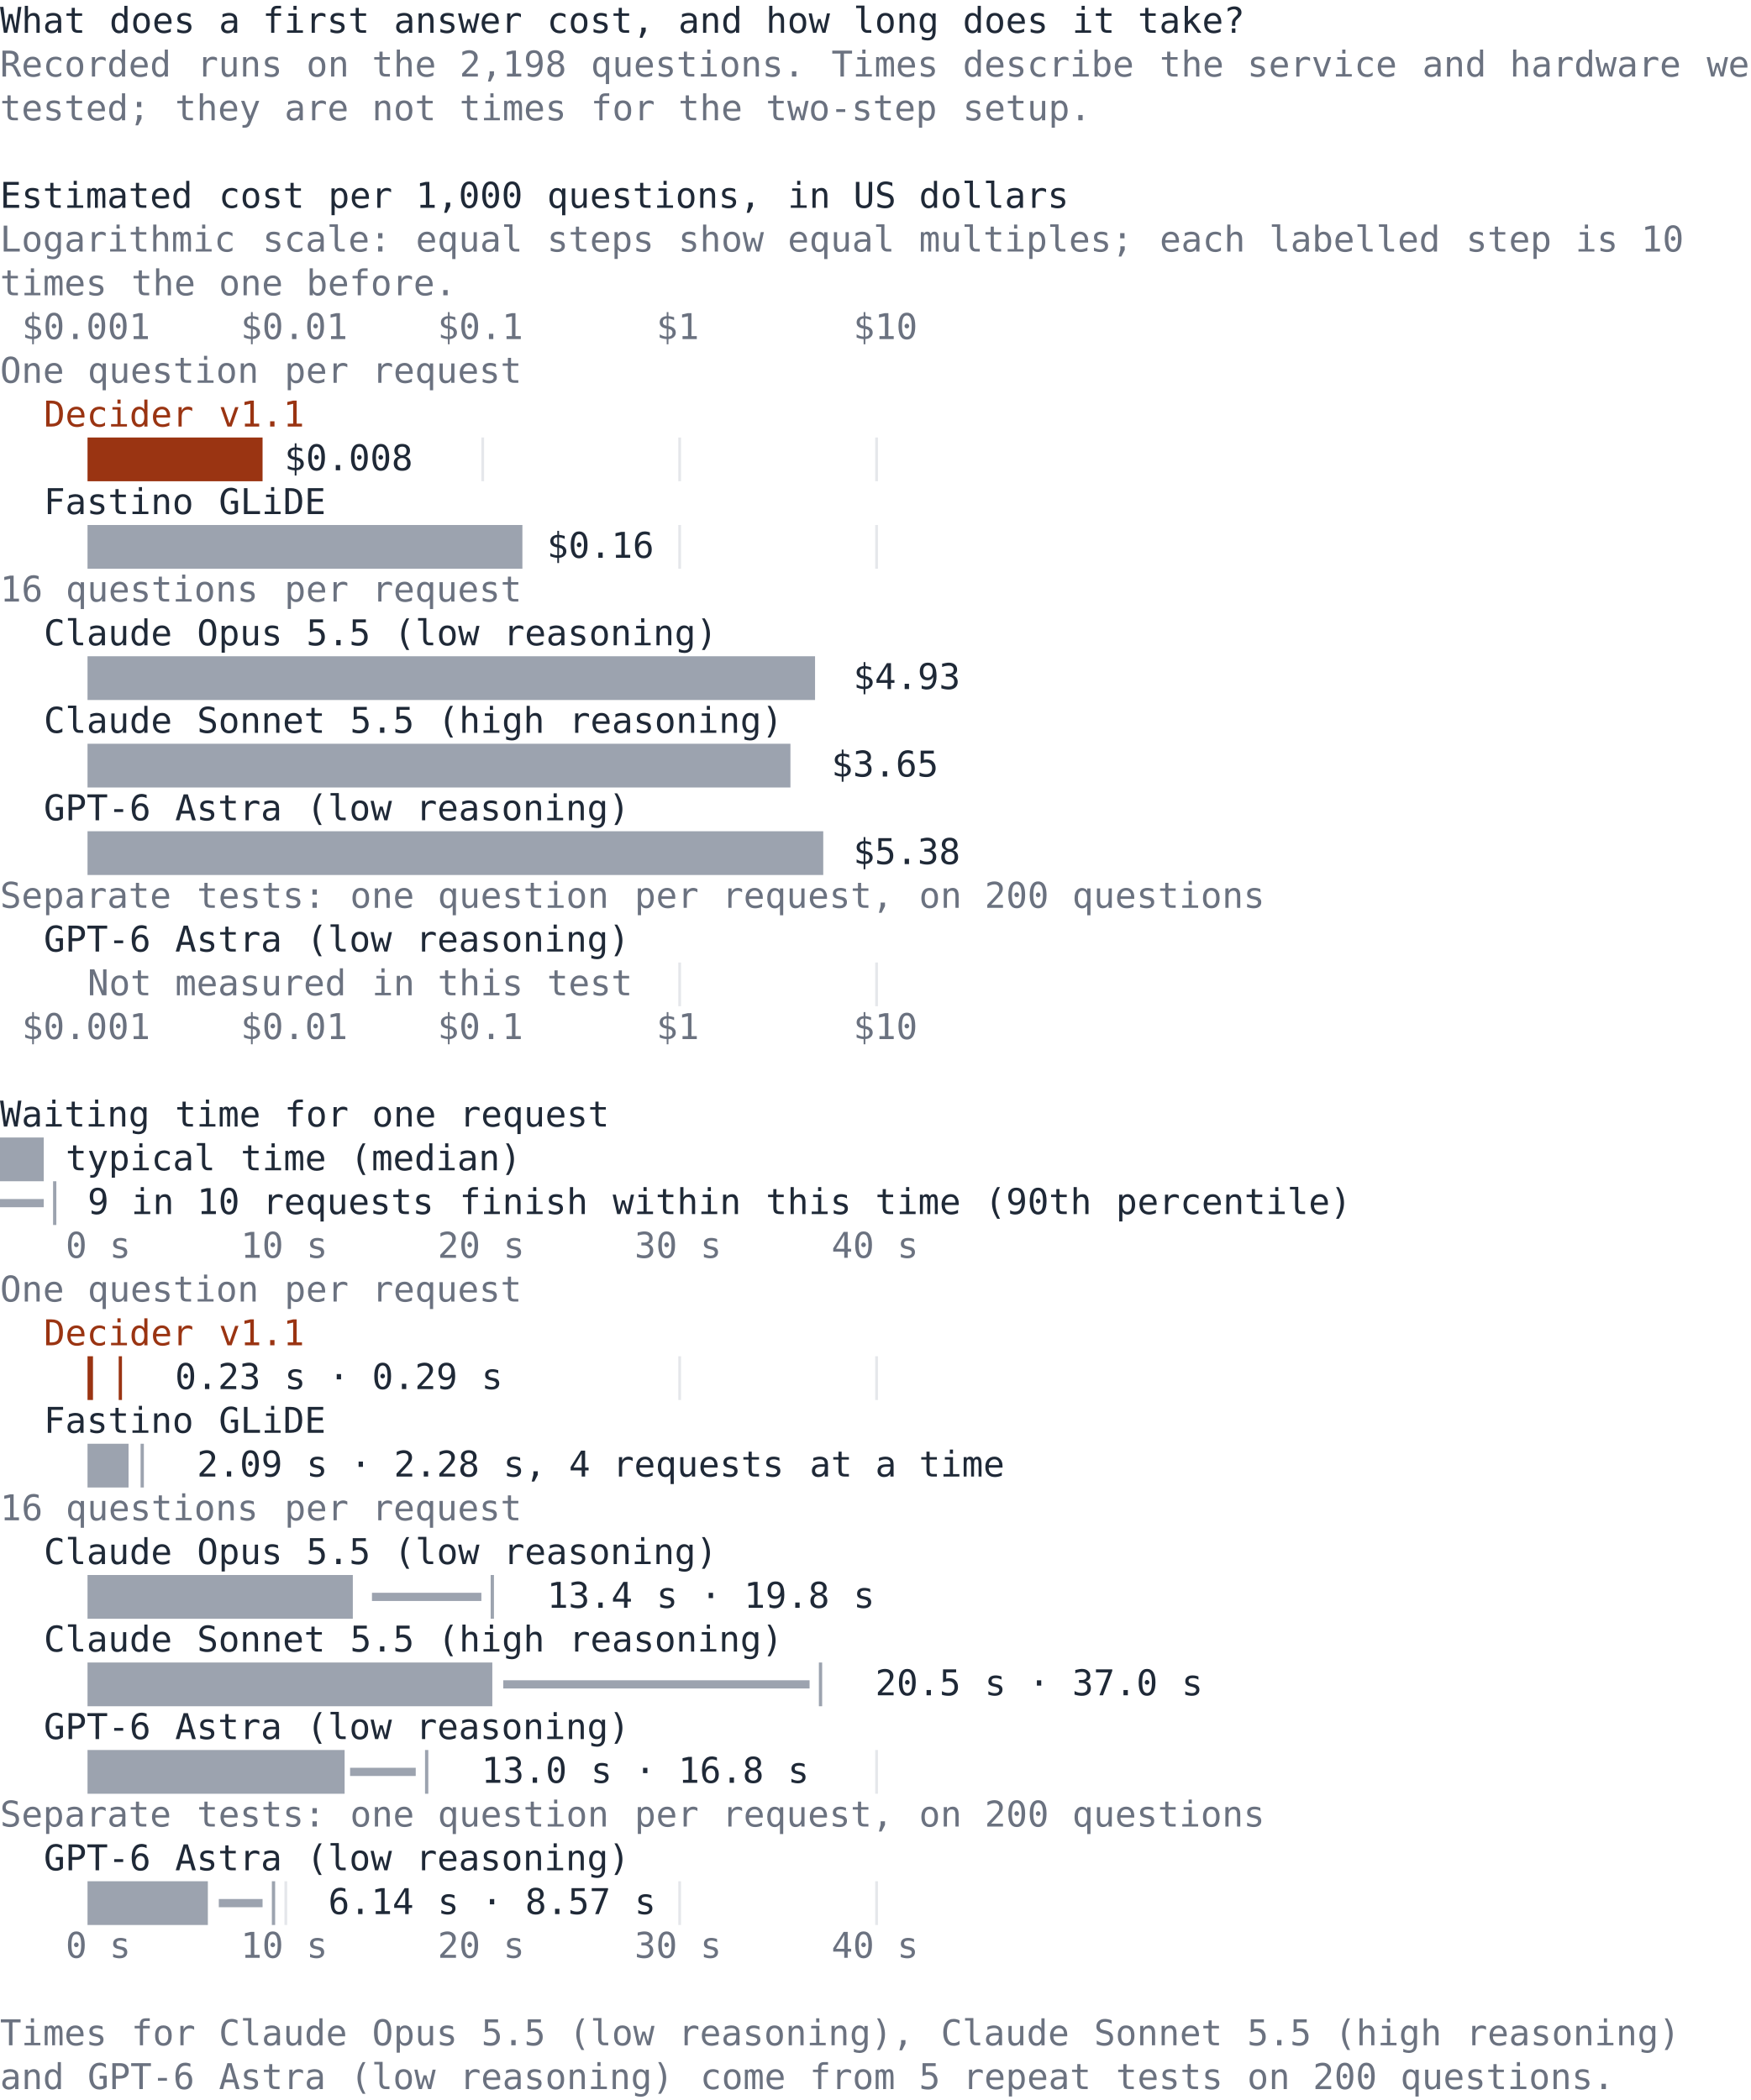
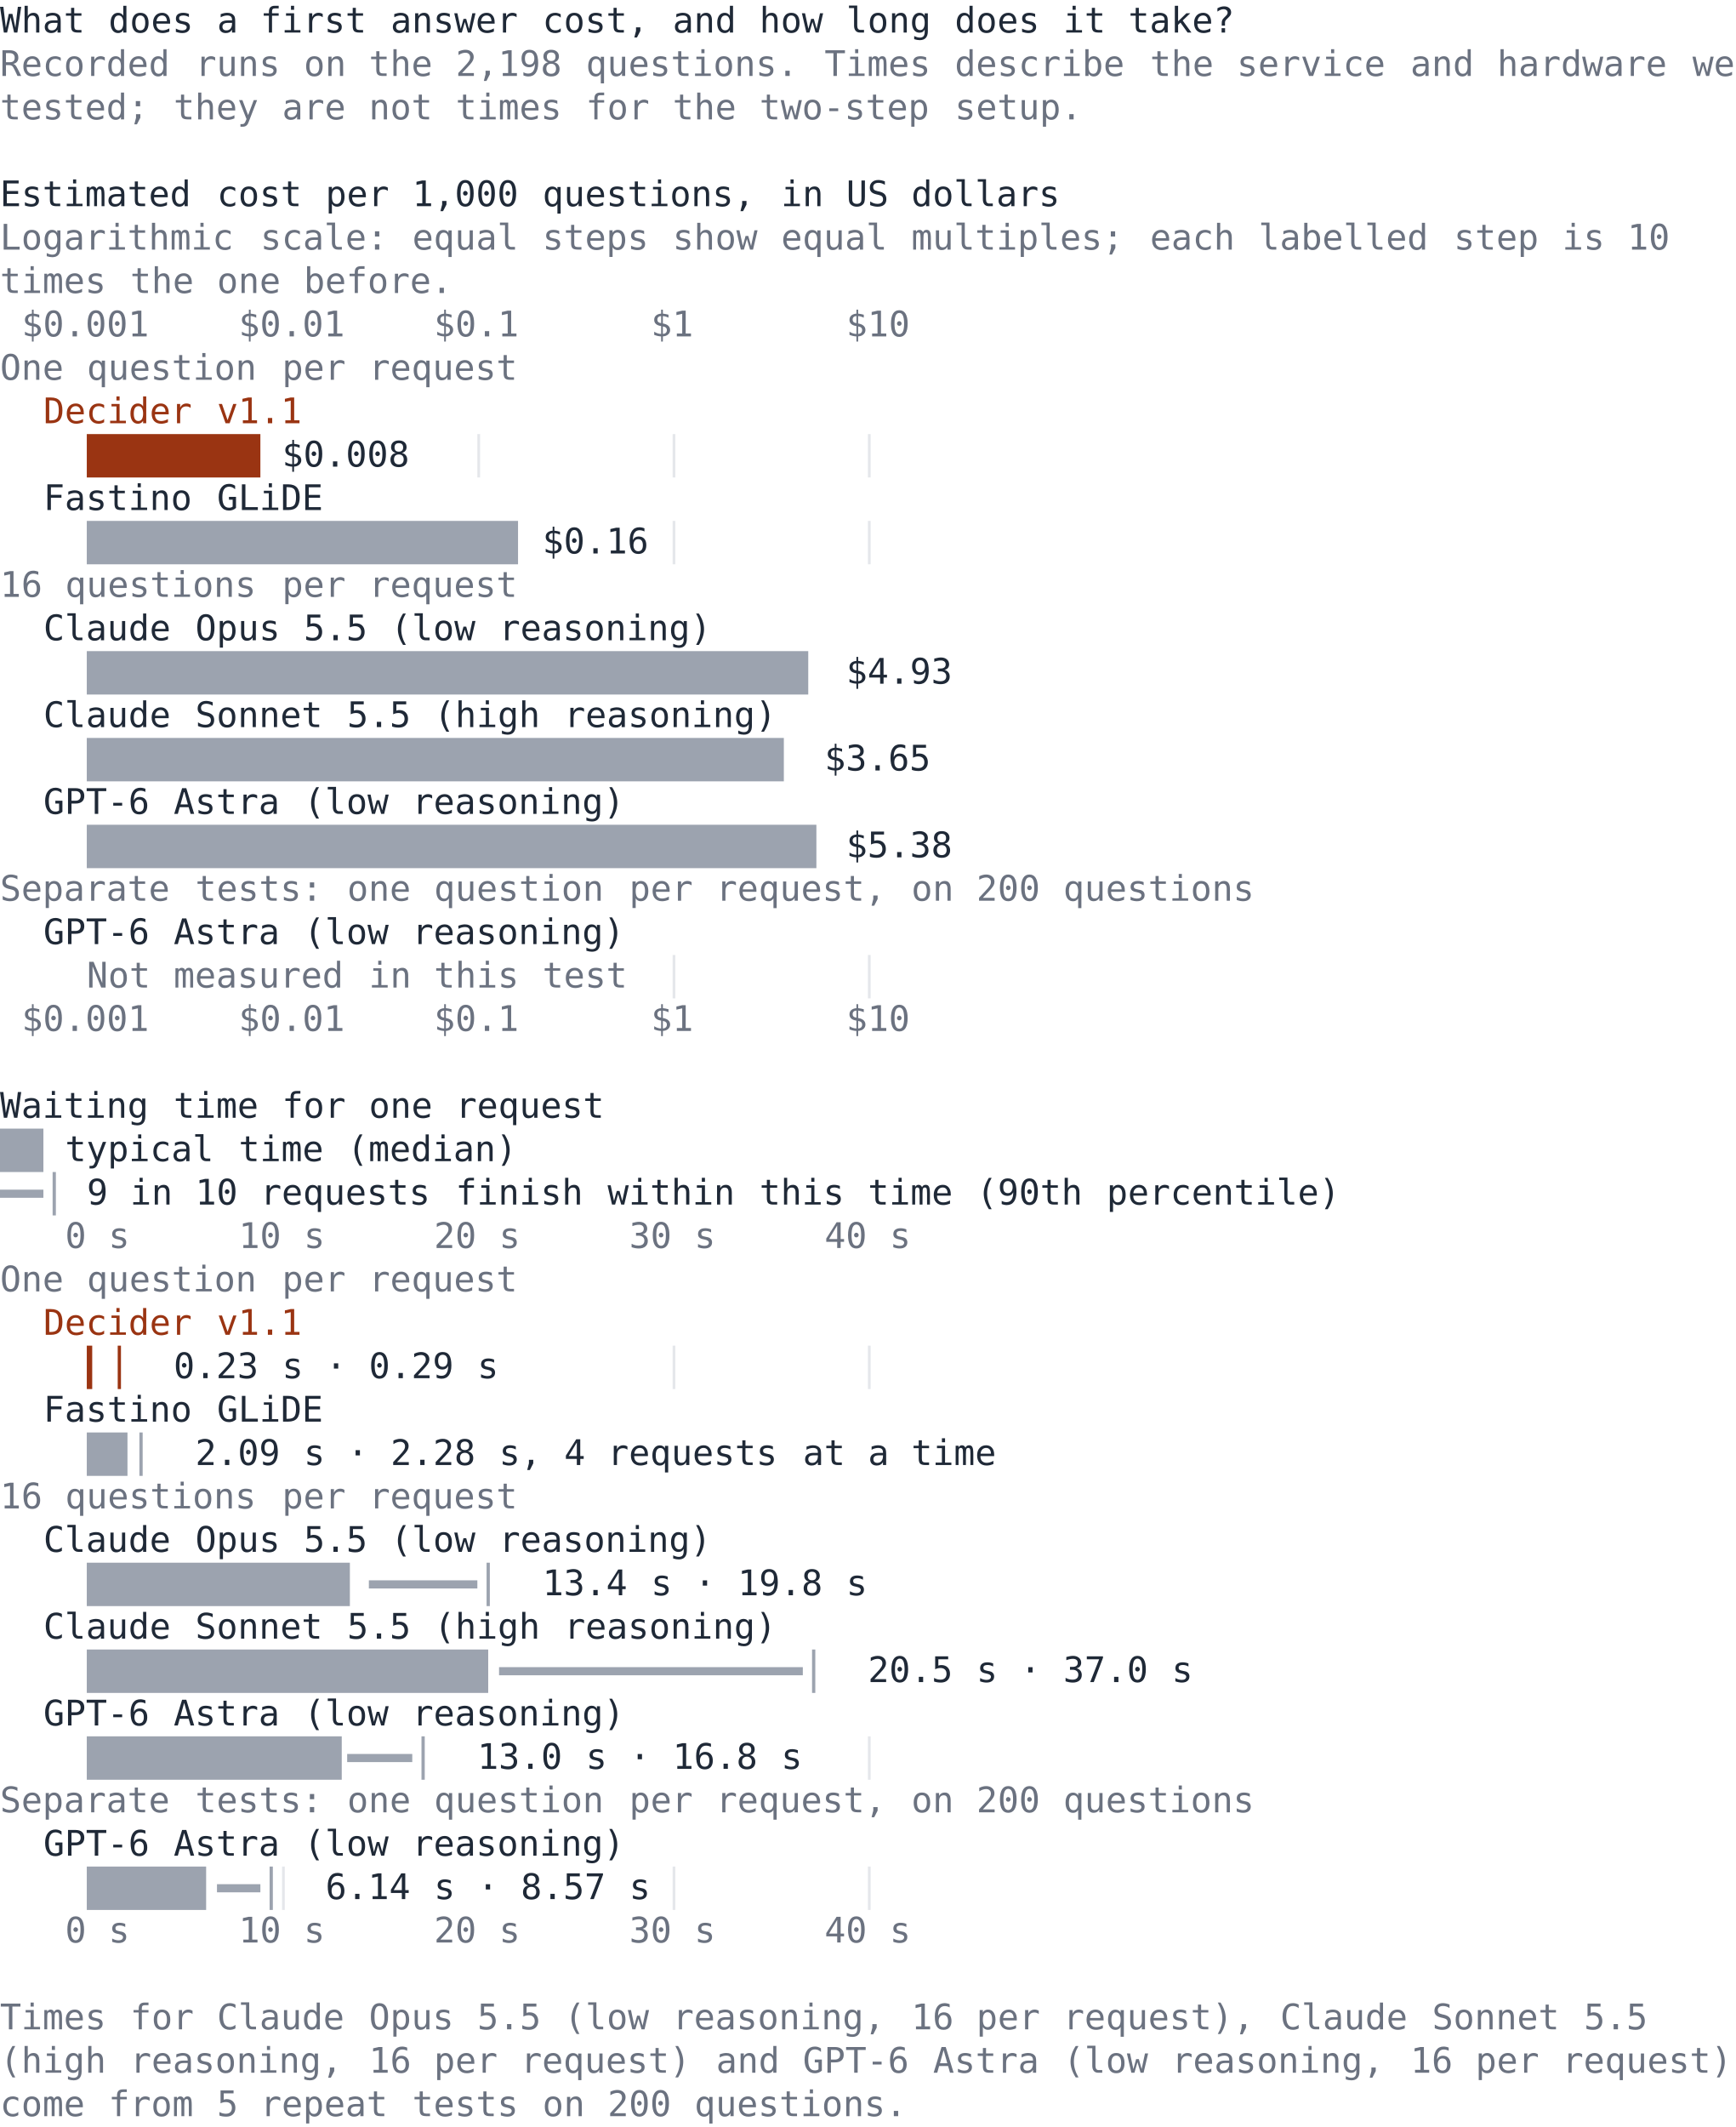
- <svg xmlns="http://www.w3.org/2000/svg" viewBox="0 0 640 768" width="640" height="768" role="img">
+ <svg xmlns="http://www.w3.org/2000/svg" viewBox="0 0 640 784" width="640" height="784" role="img">
  <style>text{font:13px ui-monospace,SFMono-Regular,Menlo,Consolas,"DejaVu Sans Mono",monospace;white-space:pre}</style>
  <path fill="#9a3412" d="M32 160h8v16h-8zM40 160h8v16h-8zM48 160h8v16h-8zM56 160h8v16h-8zM64 160h8v16h-8zM72 160h8v16h-8zM80 160h8v16h-8zM88 160h8v16h-8zM32 496h2v16h-2zM43.4 496h1.2v8.6h-1.2zM43.4 503.4h1.2v8.6h-1.2z" />
  <path fill="#9ca3af" d="M32 192h8v16h-8zM40 192h8v16h-8zM48 192h8v16h-8zM56 192h8v16h-8zM64 192h8v16h-8zM72 192h8v16h-8zM80 192h8v16h-8zM88 192h8v16h-8zM96 192h8v16h-8zM104 192h8v16h-8zM112 192h8v16h-8zM120 192h8v16h-8zM128 192h8v16h-8zM136 192h8v16h-8zM144 192h8v16h-8zM152 192h8v16h-8zM160 192h8v16h-8zM168 192h8v16h-8zM176 192h8v16h-8zM184 192h7v16h-7zM32 240h8v16h-8zM40 240h8v16h-8zM48 240h8v16h-8zM56 240h8v16h-8zM64 240h8v16h-8zM72 240h8v16h-8zM80 240h8v16h-8zM88 240h8v16h-8zM96 240h8v16h-8zM104 240h8v16h-8zM112 240h8v16h-8zM120 240h8v16h-8zM128 240h8v16h-8zM136 240h8v16h-8zM144 240h8v16h-8zM152 240h8v16h-8zM160 240h8v16h-8zM168 240h8v16h-8zM176 240h8v16h-8zM184 240h8v16h-8zM192 240h8v16h-8zM200 240h8v16h-8zM208 240h8v16h-8zM216 240h8v16h-8zM224 240h8v16h-8zM232 240h8v16h-8zM240 240h8v16h-8zM248 240h8v16h-8zM256 240h8v16h-8zM264 240h8v16h-8zM272 240h8v16h-8zM280 240h8v16h-8zM288 240h8v16h-8zM296 240h2v16h-2zM32 272h8v16h-8zM40 272h8v16h-8zM48 272h8v16h-8zM56 272h8v16h-8zM64 272h8v16h-8zM72 272h8v16h-8zM80 272h8v16h-8zM88 272h8v16h-8zM96 272h8v16h-8zM104 272h8v16h-8zM112 272h8v16h-8zM120 272h8v16h-8zM128 272h8v16h-8zM136 272h8v16h-8zM144 272h8v16h-8zM152 272h8v16h-8zM160 272h8v16h-8zM168 272h8v16h-8zM176 272h8v16h-8zM184 272h8v16h-8zM192 272h8v16h-8zM200 272h8v16h-8zM208 272h8v16h-8zM216 272h8v16h-8zM224 272h8v16h-8zM232 272h8v16h-8zM240 272h8v16h-8zM248 272h8v16h-8zM256 272h8v16h-8zM264 272h8v16h-8zM272 272h8v16h-8zM280 272h8v16h-8zM288 272h1v16h-1zM32 304h8v16h-8zM40 304h8v16h-8zM48 304h8v16h-8zM56 304h8v16h-8zM64 304h8v16h-8zM72 304h8v16h-8zM80 304h8v16h-8zM88 304h8v16h-8zM96 304h8v16h-8zM104 304h8v16h-8zM112 304h8v16h-8zM120 304h8v16h-8zM128 304h8v16h-8zM136 304h8v16h-8zM144 304h8v16h-8zM152 304h8v16h-8zM160 304h8v16h-8zM168 304h8v16h-8zM176 304h8v16h-8zM184 304h8v16h-8zM192 304h8v16h-8zM200 304h8v16h-8zM208 304h8v16h-8zM216 304h8v16h-8zM224 304h8v16h-8zM232 304h8v16h-8zM240 304h8v16h-8zM248 304h8v16h-8zM256 304h8v16h-8zM264 304h8v16h-8zM272 304h8v16h-8zM280 304h8v16h-8zM288 304h8v16h-8zM296 304h5v16h-5zM0 416h8v16h-8zM8 416h8v16h-8zM0 438.5h8v3h-8zM8 438.5h8v3h-8zM19.4 432h1.2v8.6h-1.2zM19.4 439.4h1.2v8.6h-1.2zM32 528h8v16h-8zM40 528h7v16h-7zM51.4 528h1.2v8.6h-1.2zM51.4 535.4h1.2v8.6h-1.2zM32 576h8v16h-8zM40 576h8v16h-8zM48 576h8v16h-8zM56 576h8v16h-8zM64 576h8v16h-8zM72 576h8v16h-8zM80 576h8v16h-8zM88 576h8v16h-8zM96 576h8v16h-8zM104 576h8v16h-8zM112 576h8v16h-8zM120 576h8v16h-8zM128 576h1v16h-1zM136 582.5h8v3h-8zM144 582.5h8v3h-8zM152 582.5h8v3h-8zM160 582.5h8v3h-8zM168 582.5h8v3h-8zM179.4 576h1.2v8.6h-1.2zM179.4 583.4h1.2v8.6h-1.2zM32 608h8v16h-8zM40 608h8v16h-8zM48 608h8v16h-8zM56 608h8v16h-8zM64 608h8v16h-8zM72 608h8v16h-8zM80 608h8v16h-8zM88 608h8v16h-8zM96 608h8v16h-8zM104 608h8v16h-8zM112 608h8v16h-8zM120 608h8v16h-8zM128 608h8v16h-8zM136 608h8v16h-8zM144 608h8v16h-8zM152 608h8v16h-8zM160 608h8v16h-8zM168 608h8v16h-8zM176 608h4v16h-4zM184 614.5h8v3h-8zM192 614.5h8v3h-8zM200 614.5h8v3h-8zM208 614.5h8v3h-8zM216 614.5h8v3h-8zM224 614.5h8v3h-8zM232 614.5h8v3h-8zM240 614.5h8v3h-8zM248 614.5h8v3h-8zM256 614.5h8v3h-8zM264 614.5h8v3h-8zM272 614.5h8v3h-8zM280 614.5h8v3h-8zM288 614.5h8v3h-8zM299.4 608h1.2v8.6h-1.2zM299.4 615.4h1.2v8.6h-1.2zM32 640h8v16h-8zM40 640h8v16h-8zM48 640h8v16h-8zM56 640h8v16h-8zM64 640h8v16h-8zM72 640h8v16h-8zM80 640h8v16h-8zM88 640h8v16h-8zM96 640h8v16h-8zM104 640h8v16h-8zM112 640h8v16h-8zM120 640h6v16h-6zM128 646.5h8v3h-8zM136 646.5h8v3h-8zM144 646.5h8v3h-8zM155.4 640h1.2v8.6h-1.2zM155.4 647.4h1.2v8.6h-1.2zM32 688h8v16h-8zM40 688h8v16h-8zM48 688h8v16h-8zM56 688h8v16h-8zM64 688h8v16h-8zM72 688h4v16h-4zM80 694.5h8v3h-8zM88 694.5h8v3h-8zM99.4 688h1.2v8.6h-1.2zM99.4 695.4h1.2v8.6h-1.2z" />
  <path fill="#e5e7eb" d="M176 160h1v16h-1zM248 160h1v16h-1zM320 160h1v16h-1zM248 192h1v16h-1zM320 192h1v16h-1zM248 352h1v16h-1zM320 352h1v16h-1zM248 496h1v16h-1zM320 496h1v16h-1zM320 640h1v16h-1zM104 688h1v16h-1zM248 688h1v16h-1zM320 688h1v16h-1z" />
  <text x="0 8 16 24" y="12" fill="#1f2937" font-weight="600">What</text>
  <text x="40 48 56 64" y="12" fill="#1f2937" font-weight="600">does</text>
  <text x="80" y="12" fill="#1f2937" font-weight="600">a</text>
  <text x="96 104 112 120 128" y="12" fill="#1f2937" font-weight="600">first</text>
  <text x="144 152 160 168 176 184" y="12" fill="#1f2937" font-weight="600">answer</text>
  <text x="200 208 216 224 232" y="12" fill="#1f2937" font-weight="600">cost,</text>
  <text x="248 256 264" y="12" fill="#1f2937" font-weight="600">and</text>
  <text x="280 288 296" y="12" fill="#1f2937" font-weight="600">how</text>
  <text x="312 320 328 336" y="12" fill="#1f2937" font-weight="600">long</text>
  <text x="352 360 368 376" y="12" fill="#1f2937" font-weight="600">does</text>
  <text x="392 400" y="12" fill="#1f2937" font-weight="600">it</text>
  <text x="416 424 432 440 448" y="12" fill="#1f2937" font-weight="600">take?</text>
  <text x="0 8 16 24 32 40 48 56" y="28" fill="#6b7280">Recorded</text>
  <text x="72 80 88 96" y="28" fill="#6b7280">runs</text>
  <text x="112 120" y="28" fill="#6b7280">on</text>
  <text x="136 144 152" y="28" fill="#6b7280">the</text>
  <text x="168 176 184 192 200" y="28" fill="#6b7280">2,198</text>
  <text x="216 224 232 240 248 256 264 272 280 288" y="28" fill="#6b7280">questions.</text>
  <text x="304 312 320 328 336" y="28" fill="#6b7280">Times</text>
  <text x="352 360 368 376 384 392 400 408" y="28" fill="#6b7280">describe</text>
  <text x="424 432 440" y="28" fill="#6b7280">the</text>
  <text x="456 464 472 480 488 496 504" y="28" fill="#6b7280">service</text>
  <text x="520 528 536" y="28" fill="#6b7280">and</text>
  <text x="552 560 568 576 584 592 600 608" y="28" fill="#6b7280">hardware</text>
  <text x="624 632" y="28" fill="#6b7280">we</text>
  <text x="0 8 16 24 32 40 48" y="44" fill="#6b7280">tested;</text>
  <text x="64 72 80 88" y="44" fill="#6b7280">they</text>
  <text x="104 112 120" y="44" fill="#6b7280">are</text>
  <text x="136 144 152" y="44" fill="#6b7280">not</text>
  <text x="168 176 184 192 200" y="44" fill="#6b7280">times</text>
  <text x="216 224 232" y="44" fill="#6b7280">for</text>
  <text x="248 256 264" y="44" fill="#6b7280">the</text>
  <text x="280 288 296 304 312 320 328 336" y="44" fill="#6b7280">two-step</text>
  <text x="352 360 368 376 384 392" y="44" fill="#6b7280">setup.</text>
  <text x="0 8 16 24 32 40 48 56 64" y="76" fill="#1f2937" font-weight="600">Estimated</text>
  <text x="80 88 96 104" y="76" fill="#1f2937" font-weight="600">cost</text>
  <text x="120 128 136" y="76" fill="#1f2937" font-weight="600">per</text>
  <text x="152 160 168 176 184" y="76" fill="#1f2937" font-weight="600">1,000</text>
  <text x="200 208 216 224 232 240 248 256 264 272" y="76" fill="#1f2937" font-weight="600">questions,</text>
  <text x="288 296" y="76" fill="#1f2937" font-weight="600">in</text>
  <text x="312 320" y="76" fill="#1f2937" font-weight="600">US</text>
  <text x="336 344 352 360 368 376 384" y="76" fill="#1f2937" font-weight="600">dollars</text>
  <text x="0 8 16 24 32 40 48 56 64 72 80" y="92" fill="#6b7280">Logarithmic</text>
  <text x="96 104 112 120 128 136" y="92" fill="#6b7280">scale:</text>
  <text x="152 160 168 176 184" y="92" fill="#6b7280">equal</text>
  <text x="200 208 216 224 232" y="92" fill="#6b7280">steps</text>
  <text x="248 256 264 272" y="92" fill="#6b7280">show</text>
  <text x="288 296 304 312 320" y="92" fill="#6b7280">equal</text>
  <text x="336 344 352 360 368 376 384 392 400 408" y="92" fill="#6b7280">multiples;</text>
  <text x="424 432 440 448" y="92" fill="#6b7280">each</text>
  <text x="464 472 480 488 496 504 512 520" y="92" fill="#6b7280">labelled</text>
  <text x="536 544 552 560" y="92" fill="#6b7280">step</text>
  <text x="576 584" y="92" fill="#6b7280">is</text>
  <text x="600 608" y="92" fill="#6b7280">10</text>
  <text x="0 8 16 24 32" y="108" fill="#6b7280">times</text>
  <text x="48 56 64" y="108" fill="#6b7280">the</text>
  <text x="80 88 96" y="108" fill="#6b7280">one</text>
  <text x="112 120 128 136 144 152 160" y="108" fill="#6b7280">before.</text>
  <text x="8 16 24 32 40 48" y="124" fill="#6b7280">$0.001</text>
  <text x="88 96 104 112 120" y="124" fill="#6b7280">$0.01</text>
  <text x="160 168 176 184" y="124" fill="#6b7280">$0.1</text>
  <text x="240 248" y="124" fill="#6b7280">$1</text>
  <text x="312 320 328" y="124" fill="#6b7280">$10</text>
  <text x="0 8 16" y="140" fill="#6b7280" font-weight="600">One</text>
  <text x="32 40 48 56 64 72 80 88" y="140" fill="#6b7280" font-weight="600">question</text>
  <text x="104 112 120" y="140" fill="#6b7280" font-weight="600">per</text>
  <text x="136 144 152 160 168 176 184" y="140" fill="#6b7280" font-weight="600">request</text>
  <text x="16 24 32 40 48 56 64" y="156" fill="#9a3412" font-weight="600">Decider</text>
  <text x="80 88 96 104" y="156" fill="#9a3412" font-weight="600">v1.1</text>
  <text x="104 112 120 128 136 144" y="172" fill="#1f2937" font-weight="600">$0.008</text>
  <text x="16 24 32 40 48 56 64" y="188" fill="#1f2937">Fastino</text>
  <text x="80 88 96 104 112" y="188" fill="#1f2937">GLiDE</text>
  <text x="200 208 216 224 232" y="204" fill="#1f2937">$0.16</text>
  <text x="0 8" y="220" fill="#6b7280" font-weight="600">16</text>
  <text x="24 32 40 48 56 64 72 80 88" y="220" fill="#6b7280" font-weight="600">questions</text>
  <text x="104 112 120" y="220" fill="#6b7280" font-weight="600">per</text>
  <text x="136 144 152 160 168 176 184" y="220" fill="#6b7280" font-weight="600">request</text>
  <text x="16 24 32 40 48 56" y="236" fill="#1f2937">Claude</text>
  <text x="72 80 88 96" y="236" fill="#1f2937">Opus</text>
  <text x="112 120 128" y="236" fill="#1f2937">5.5</text>
  <text x="144 152 160 168" y="236" fill="#1f2937">(low</text>
  <text x="184 192 200 208 216 224 232 240 248 256" y="236" fill="#1f2937">reasoning)</text>
  <text x="312 320 328 336 344" y="252" fill="#1f2937">$4.93</text>
  <text x="16 24 32 40 48 56" y="268" fill="#1f2937">Claude</text>
  <text x="72 80 88 96 104 112" y="268" fill="#1f2937">Sonnet</text>
  <text x="128 136 144" y="268" fill="#1f2937">5.5</text>
  <text x="160 168 176 184 192" y="268" fill="#1f2937">(high</text>
  <text x="208 216 224 232 240 248 256 264 272 280" y="268" fill="#1f2937">reasoning)</text>
  <text x="304 312 320 328 336" y="284" fill="#1f2937">$3.65</text>
  <text x="16 24 32 40 48" y="300" fill="#1f2937">GPT-6</text>
  <text x="64 72 80 88 96" y="300" fill="#1f2937">Astra</text>
  <text x="112 120 128 136" y="300" fill="#1f2937">(low</text>
  <text x="152 160 168 176 184 192 200 208 216 224" y="300" fill="#1f2937">reasoning)</text>
  <text x="312 320 328 336 344" y="316" fill="#1f2937">$5.38</text>
  <text x="0 8 16 24 32 40 48 56" y="332" fill="#6b7280" font-weight="600">Separate</text>
  <text x="72 80 88 96 104 112" y="332" fill="#6b7280" font-weight="600">tests:</text>
  <text x="128 136 144" y="332" fill="#6b7280" font-weight="600">one</text>
  <text x="160 168 176 184 192 200 208 216" y="332" fill="#6b7280" font-weight="600">question</text>
  <text x="232 240 248" y="332" fill="#6b7280" font-weight="600">per</text>
  <text x="264 272 280 288 296 304 312 320" y="332" fill="#6b7280" font-weight="600">request,</text>
  <text x="336 344" y="332" fill="#6b7280" font-weight="600">on</text>
  <text x="360 368 376" y="332" fill="#6b7280" font-weight="600">200</text>
  <text x="392 400 408 416 424 432 440 448 456" y="332" fill="#6b7280" font-weight="600">questions</text>
  <text x="16 24 32 40 48" y="348" fill="#1f2937">GPT-6</text>
  <text x="64 72 80 88 96" y="348" fill="#1f2937">Astra</text>
  <text x="112 120 128 136" y="348" fill="#1f2937">(low</text>
  <text x="152 160 168 176 184 192 200 208 216 224" y="348" fill="#1f2937">reasoning)</text>
  <text x="32 40 48" y="364" fill="#6b7280">Not</text>
  <text x="64 72 80 88 96 104 112 120" y="364" fill="#6b7280">measured</text>
  <text x="136 144" y="364" fill="#6b7280">in</text>
  <text x="160 168 176 184" y="364" fill="#6b7280">this</text>
  <text x="200 208 216 224" y="364" fill="#6b7280">test</text>
  <text x="8 16 24 32 40 48" y="380" fill="#6b7280">$0.001</text>
  <text x="88 96 104 112 120" y="380" fill="#6b7280">$0.01</text>
  <text x="160 168 176 184" y="380" fill="#6b7280">$0.1</text>
  <text x="240 248" y="380" fill="#6b7280">$1</text>
  <text x="312 320 328" y="380" fill="#6b7280">$10</text>
  <text x="0 8 16 24 32 40 48" y="412" fill="#1f2937" font-weight="600">Waiting</text>
  <text x="64 72 80 88" y="412" fill="#1f2937" font-weight="600">time</text>
  <text x="104 112 120" y="412" fill="#1f2937" font-weight="600">for</text>
  <text x="136 144 152" y="412" fill="#1f2937" font-weight="600">one</text>
  <text x="168 176 184 192 200 208 216" y="412" fill="#1f2937" font-weight="600">request</text>
  <text x="24 32 40 48 56 64 72" y="428" fill="#1f2937">typical</text>
  <text x="88 96 104 112" y="428" fill="#1f2937">time</text>
  <text x="128 136 144 152 160 168 176 184" y="428" fill="#1f2937">(median)</text>
  <text x="32" y="444" fill="#1f2937">9</text>
  <text x="48 56" y="444" fill="#1f2937">in</text>
  <text x="72 80" y="444" fill="#1f2937">10</text>
  <text x="96 104 112 120 128 136 144 152" y="444" fill="#1f2937">requests</text>
  <text x="168 176 184 192 200 208" y="444" fill="#1f2937">finish</text>
  <text x="224 232 240 248 256 264" y="444" fill="#1f2937">within</text>
  <text x="280 288 296 304" y="444" fill="#1f2937">this</text>
  <text x="320 328 336 344" y="444" fill="#1f2937">time</text>
  <text x="360 368 376 384 392" y="444" fill="#1f2937">(90th</text>
  <text x="408 416 424 432 440 448 456 464 472 480 488" y="444" fill="#1f2937">percentile)</text>
  <text x="24" y="460" fill="#6b7280">0</text>
  <text x="40" y="460" fill="#6b7280">s</text>
  <text x="88 96" y="460" fill="#6b7280">10</text>
  <text x="112" y="460" fill="#6b7280">s</text>
  <text x="160 168" y="460" fill="#6b7280">20</text>
  <text x="184" y="460" fill="#6b7280">s</text>
  <text x="232 240" y="460" fill="#6b7280">30</text>
  <text x="256" y="460" fill="#6b7280">s</text>
  <text x="304 312" y="460" fill="#6b7280">40</text>
  <text x="328" y="460" fill="#6b7280">s</text>
  <text x="0 8 16" y="476" fill="#6b7280" font-weight="600">One</text>
  <text x="32 40 48 56 64 72 80 88" y="476" fill="#6b7280" font-weight="600">question</text>
  <text x="104 112 120" y="476" fill="#6b7280" font-weight="600">per</text>
  <text x="136 144 152 160 168 176 184" y="476" fill="#6b7280" font-weight="600">request</text>
  <text x="16 24 32 40 48 56 64" y="492" fill="#9a3412" font-weight="600">Decider</text>
  <text x="80 88 96 104" y="492" fill="#9a3412" font-weight="600">v1.1</text>
  <text x="64 72 80 88" y="508" fill="#1f2937" font-weight="600">0.23</text>
  <text x="104" y="508" fill="#1f2937" font-weight="600">s</text>
  <text x="120" y="508" fill="#1f2937" font-weight="600">·</text>
  <text x="136 144 152 160" y="508" fill="#1f2937" font-weight="600">0.29</text>
  <text x="176" y="508" fill="#1f2937" font-weight="600">s</text>
  <text x="16 24 32 40 48 56 64" y="524" fill="#1f2937">Fastino</text>
  <text x="80 88 96 104 112" y="524" fill="#1f2937">GLiDE</text>
  <text x="72 80 88 96" y="540" fill="#1f2937">2.09</text>
  <text x="112" y="540" fill="#1f2937">s</text>
  <text x="128" y="540" fill="#1f2937">·</text>
  <text x="144 152 160 168" y="540" fill="#1f2937">2.28</text>
  <text x="184 192" y="540" fill="#1f2937">s,</text>
  <text x="208" y="540" fill="#1f2937">4</text>
  <text x="224 232 240 248 256 264 272 280" y="540" fill="#1f2937">requests</text>
  <text x="296 304" y="540" fill="#1f2937">at</text>
  <text x="320" y="540" fill="#1f2937">a</text>
  <text x="336 344 352 360" y="540" fill="#1f2937">time</text>
  <text x="0 8" y="556" fill="#6b7280" font-weight="600">16</text>
  <text x="24 32 40 48 56 64 72 80 88" y="556" fill="#6b7280" font-weight="600">questions</text>
  <text x="104 112 120" y="556" fill="#6b7280" font-weight="600">per</text>
  <text x="136 144 152 160 168 176 184" y="556" fill="#6b7280" font-weight="600">request</text>
  <text x="16 24 32 40 48 56" y="572" fill="#1f2937">Claude</text>
  <text x="72 80 88 96" y="572" fill="#1f2937">Opus</text>
  <text x="112 120 128" y="572" fill="#1f2937">5.5</text>
  <text x="144 152 160 168" y="572" fill="#1f2937">(low</text>
  <text x="184 192 200 208 216 224 232 240 248 256" y="572" fill="#1f2937">reasoning)</text>
  <text x="200 208 216 224" y="588" fill="#1f2937">13.4</text>
  <text x="240" y="588" fill="#1f2937">s</text>
  <text x="256" y="588" fill="#1f2937">·</text>
  <text x="272 280 288 296" y="588" fill="#1f2937">19.8</text>
  <text x="312" y="588" fill="#1f2937">s</text>
  <text x="16 24 32 40 48 56" y="604" fill="#1f2937">Claude</text>
  <text x="72 80 88 96 104 112" y="604" fill="#1f2937">Sonnet</text>
  <text x="128 136 144" y="604" fill="#1f2937">5.5</text>
  <text x="160 168 176 184 192" y="604" fill="#1f2937">(high</text>
  <text x="208 216 224 232 240 248 256 264 272 280" y="604" fill="#1f2937">reasoning)</text>
  <text x="320 328 336 344" y="620" fill="#1f2937">20.5</text>
  <text x="360" y="620" fill="#1f2937">s</text>
  <text x="376" y="620" fill="#1f2937">·</text>
  <text x="392 400 408 416" y="620" fill="#1f2937">37.0</text>
  <text x="432" y="620" fill="#1f2937">s</text>
  <text x="16 24 32 40 48" y="636" fill="#1f2937">GPT-6</text>
  <text x="64 72 80 88 96" y="636" fill="#1f2937">Astra</text>
  <text x="112 120 128 136" y="636" fill="#1f2937">(low</text>
  <text x="152 160 168 176 184 192 200 208 216 224" y="636" fill="#1f2937">reasoning)</text>
  <text x="176 184 192 200" y="652" fill="#1f2937">13.0</text>
  <text x="216" y="652" fill="#1f2937">s</text>
  <text x="232" y="652" fill="#1f2937">·</text>
  <text x="248 256 264 272" y="652" fill="#1f2937">16.8</text>
  <text x="288" y="652" fill="#1f2937">s</text>
  <text x="0 8 16 24 32 40 48 56" y="668" fill="#6b7280" font-weight="600">Separate</text>
  <text x="72 80 88 96 104 112" y="668" fill="#6b7280" font-weight="600">tests:</text>
  <text x="128 136 144" y="668" fill="#6b7280" font-weight="600">one</text>
  <text x="160 168 176 184 192 200 208 216" y="668" fill="#6b7280" font-weight="600">question</text>
  <text x="232 240 248" y="668" fill="#6b7280" font-weight="600">per</text>
  <text x="264 272 280 288 296 304 312 320" y="668" fill="#6b7280" font-weight="600">request,</text>
  <text x="336 344" y="668" fill="#6b7280" font-weight="600">on</text>
  <text x="360 368 376" y="668" fill="#6b7280" font-weight="600">200</text>
  <text x="392 400 408 416 424 432 440 448 456" y="668" fill="#6b7280" font-weight="600">questions</text>
  <text x="16 24 32 40 48" y="684" fill="#1f2937">GPT-6</text>
  <text x="64 72 80 88 96" y="684" fill="#1f2937">Astra</text>
  <text x="112 120 128 136" y="684" fill="#1f2937">(low</text>
  <text x="152 160 168 176 184 192 200 208 216 224" y="684" fill="#1f2937">reasoning)</text>
  <text x="120 128 136 144" y="700" fill="#1f2937">6.14</text>
  <text x="160" y="700" fill="#1f2937">s</text>
  <text x="176" y="700" fill="#1f2937">·</text>
  <text x="192 200 208 216" y="700" fill="#1f2937">8.57</text>
  <text x="232" y="700" fill="#1f2937">s</text>
  <text x="24" y="716" fill="#6b7280">0</text>
  <text x="40" y="716" fill="#6b7280">s</text>
  <text x="88 96" y="716" fill="#6b7280">10</text>
  <text x="112" y="716" fill="#6b7280">s</text>
  <text x="160 168" y="716" fill="#6b7280">20</text>
  <text x="184" y="716" fill="#6b7280">s</text>
  <text x="232 240" y="716" fill="#6b7280">30</text>
  <text x="256" y="716" fill="#6b7280">s</text>
  <text x="304 312" y="716" fill="#6b7280">40</text>
  <text x="328" y="716" fill="#6b7280">s</text>
  <text x="0 8 16 24 32" y="748" fill="#6b7280">Times</text>
  <text x="48 56 64" y="748" fill="#6b7280">for</text>
  <text x="80 88 96 104 112 120" y="748" fill="#6b7280">Claude</text>
  <text x="136 144 152 160" y="748" fill="#6b7280">Opus</text>
  <text x="176 184 192" y="748" fill="#6b7280">5.5</text>
  <text x="208 216 224 232" y="748" fill="#6b7280">(low</text>
-   <text x="248 256 264 272 280 288 296 304 312 320 328" y="748" fill="#6b7280">reasoning),</text>
-   <text x="344 352 360 368 376 384" y="748" fill="#6b7280">Claude</text>
-   <text x="400 408 416 424 432 440" y="748" fill="#6b7280">Sonnet</text>
-   <text x="456 464 472" y="748" fill="#6b7280">5.5</text>
-   <text x="488 496 504 512 520" y="748" fill="#6b7280">(high</text>
-   <text x="536 544 552 560 568 576 584 592 600 608" y="748" fill="#6b7280">reasoning)</text>
-   <text x="0 8 16" y="764" fill="#6b7280">and</text>
-   <text x="32 40 48 56 64" y="764" fill="#6b7280">GPT-6</text>
-   <text x="80 88 96 104 112" y="764" fill="#6b7280">Astra</text>
-   <text x="128 136 144 152" y="764" fill="#6b7280">(low</text>
-   <text x="168 176 184 192 200 208 216 224 232 240" y="764" fill="#6b7280">reasoning)</text>
-   <text x="256 264 272 280" y="764" fill="#6b7280">come</text>
-   <text x="296 304 312 320" y="764" fill="#6b7280">from</text>
-   <text x="336" y="764" fill="#6b7280">5</text>
-   <text x="352 360 368 376 384 392" y="764" fill="#6b7280">repeat</text>
-   <text x="408 416 424 432 440" y="764" fill="#6b7280">tests</text>
-   <text x="456 464" y="764" fill="#6b7280">on</text>
-   <text x="480 488 496" y="764" fill="#6b7280">200</text>
-   <text x="512 520 528 536 544 552 560 568 576 584" y="764" fill="#6b7280">questions.</text>
+   <text x="248 256 264 272 280 288 296 304 312 320" y="748" fill="#6b7280">reasoning,</text>
+   <text x="336 344" y="748" fill="#6b7280">16</text>
+   <text x="360 368 376" y="748" fill="#6b7280">per</text>
+   <text x="392 400 408 416 424 432 440 448 456" y="748" fill="#6b7280">request),</text>
+   <text x="472 480 488 496 504 512" y="748" fill="#6b7280">Claude</text>
+   <text x="528 536 544 552 560 568" y="748" fill="#6b7280">Sonnet</text>
+   <text x="584 592 600" y="748" fill="#6b7280">5.5</text>
+   <text x="0 8 16 24 32" y="764" fill="#6b7280">(high</text>
+   <text x="48 56 64 72 80 88 96 104 112 120" y="764" fill="#6b7280">reasoning,</text>
+   <text x="136 144" y="764" fill="#6b7280">16</text>
+   <text x="160 168 176" y="764" fill="#6b7280">per</text>
+   <text x="192 200 208 216 224 232 240 248" y="764" fill="#6b7280">request)</text>
+   <text x="264 272 280" y="764" fill="#6b7280">and</text>
+   <text x="296 304 312 320 328" y="764" fill="#6b7280">GPT-6</text>
+   <text x="344 352 360 368 376" y="764" fill="#6b7280">Astra</text>
+   <text x="392 400 408 416" y="764" fill="#6b7280">(low</text>
+   <text x="432 440 448 456 464 472 480 488 496 504" y="764" fill="#6b7280">reasoning,</text>
+   <text x="520 528" y="764" fill="#6b7280">16</text>
+   <text x="544 552 560" y="764" fill="#6b7280">per</text>
+   <text x="576 584 592 600 608 616 624 632" y="764" fill="#6b7280">request)</text>
+   <text x="0 8 16 24" y="780" fill="#6b7280">come</text>
+   <text x="40 48 56 64" y="780" fill="#6b7280">from</text>
+   <text x="80" y="780" fill="#6b7280">5</text>
+   <text x="96 104 112 120 128 136" y="780" fill="#6b7280">repeat</text>
+   <text x="152 160 168 176 184" y="780" fill="#6b7280">tests</text>
+   <text x="200 208" y="780" fill="#6b7280">on</text>
+   <text x="224 232 240" y="780" fill="#6b7280">200</text>
+   <text x="256 264 272 280 288 296 304 312 320 328" y="780" fill="#6b7280">questions.</text>
</svg>
